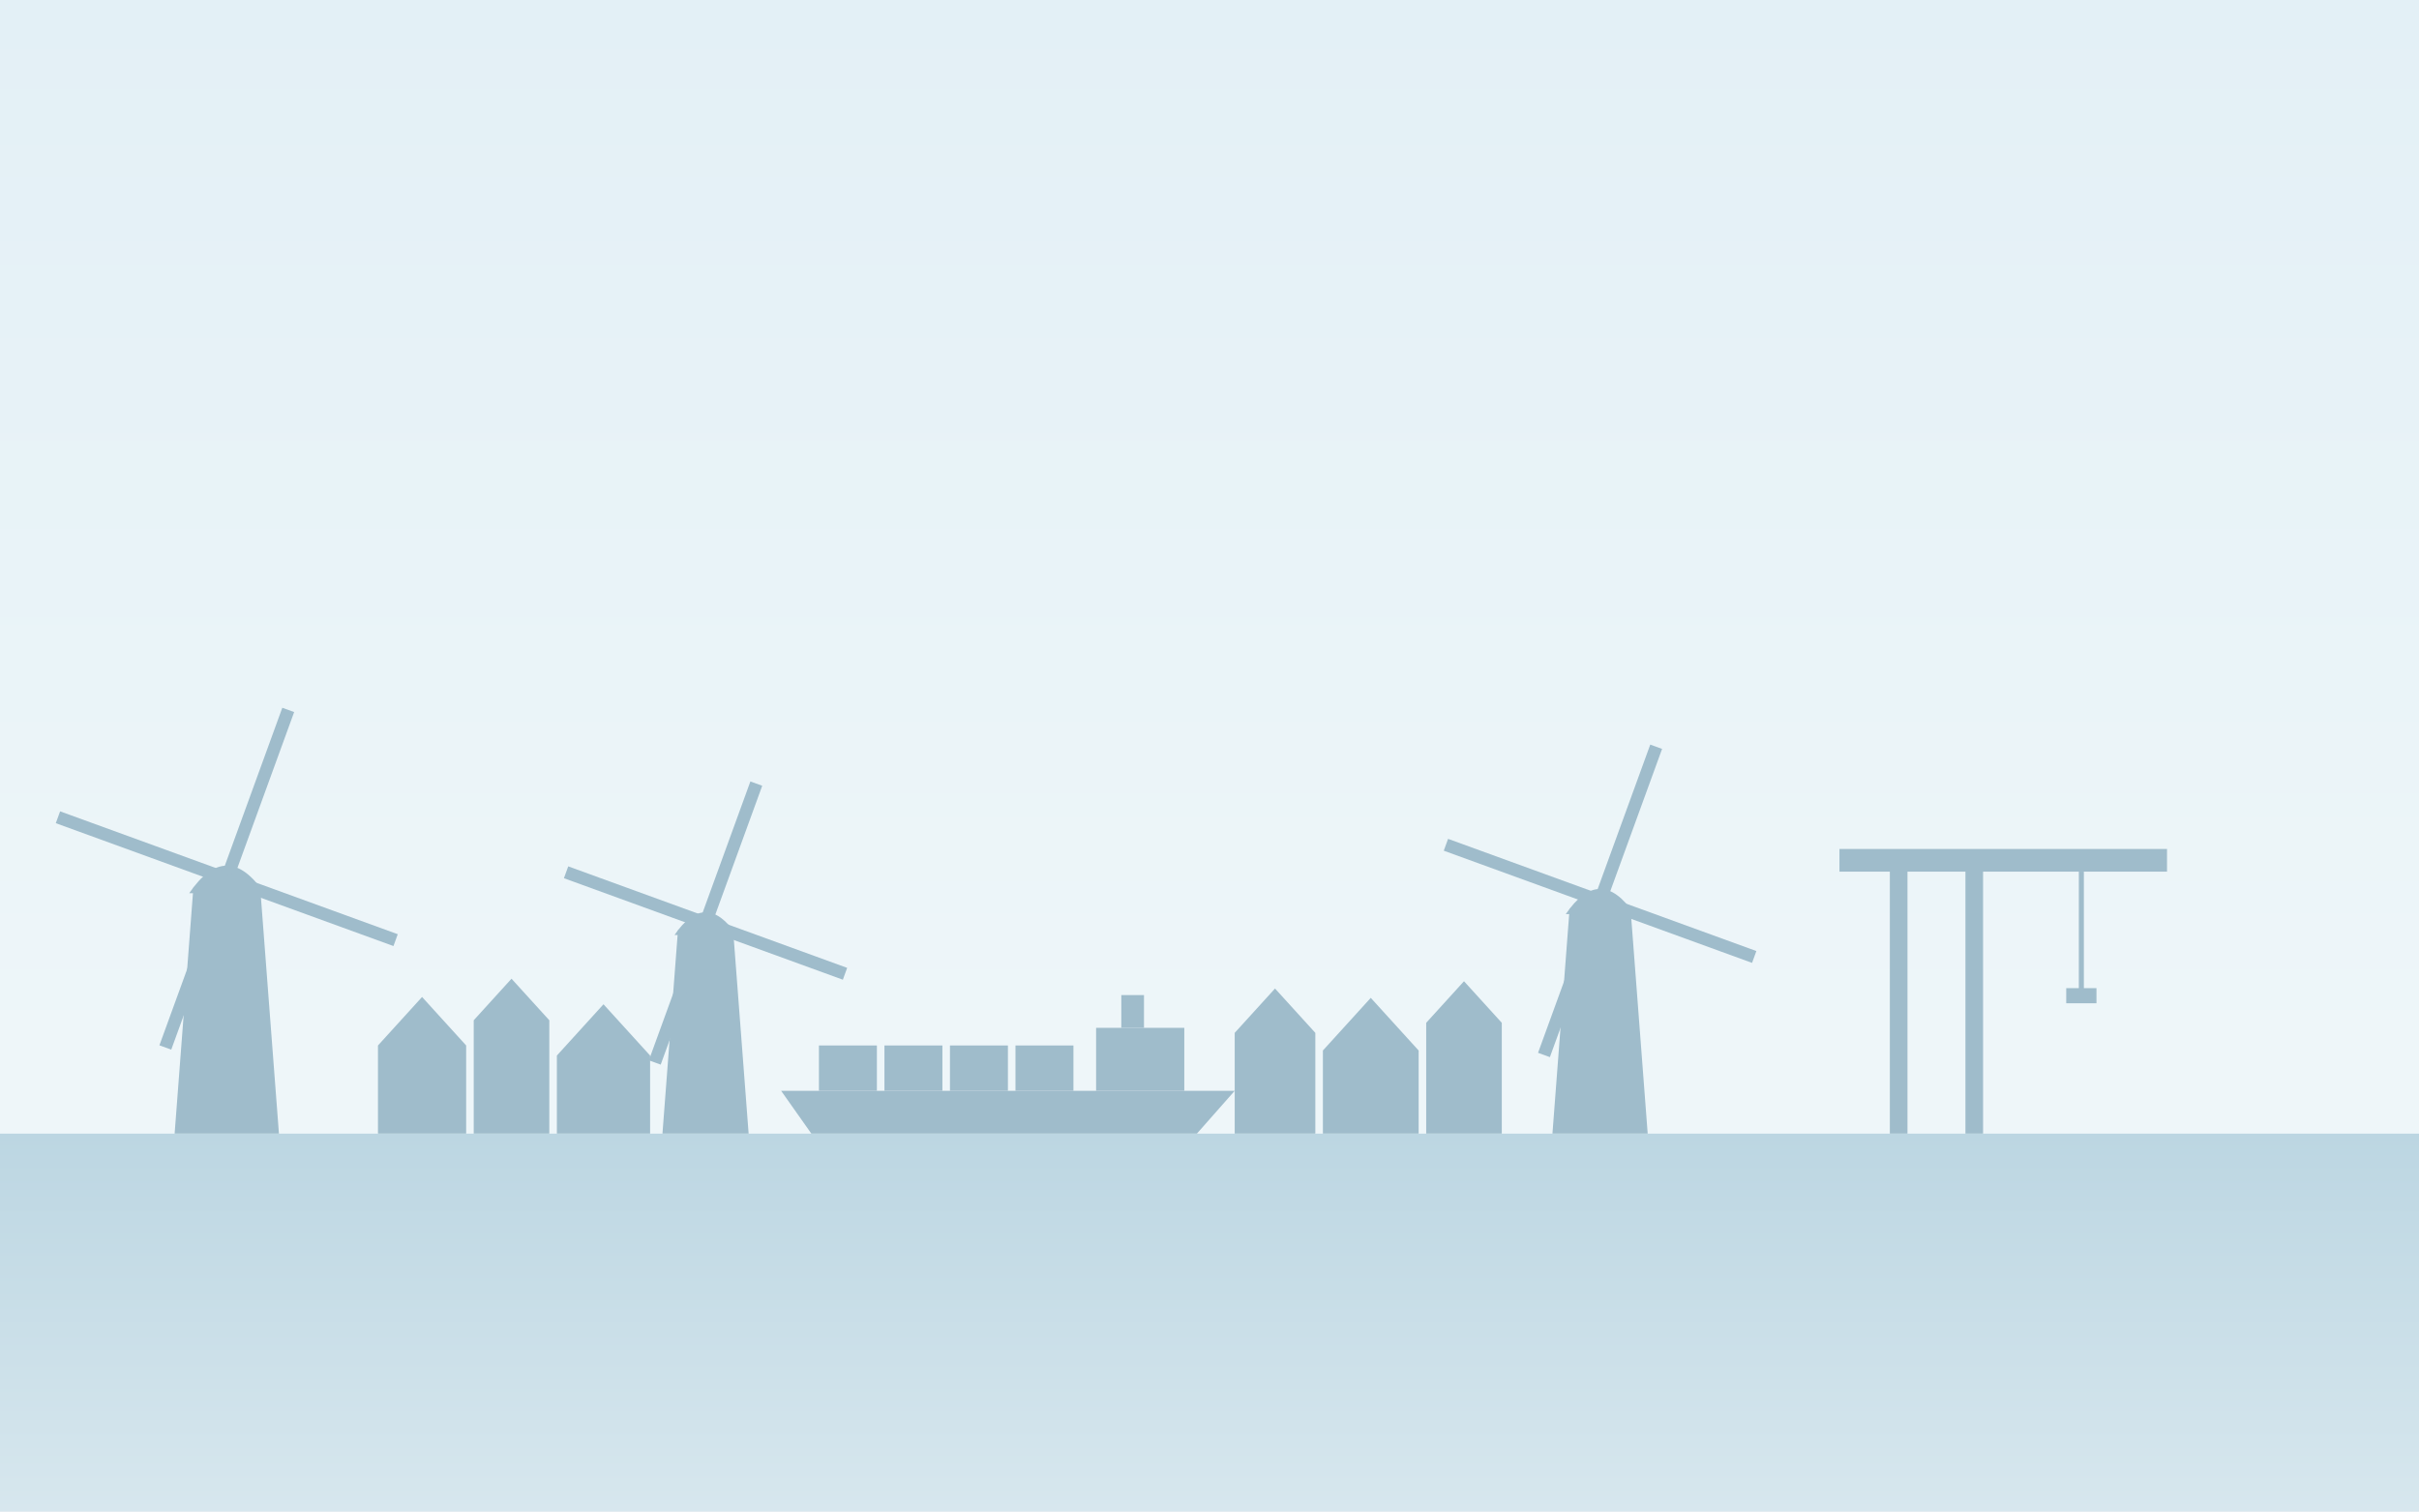
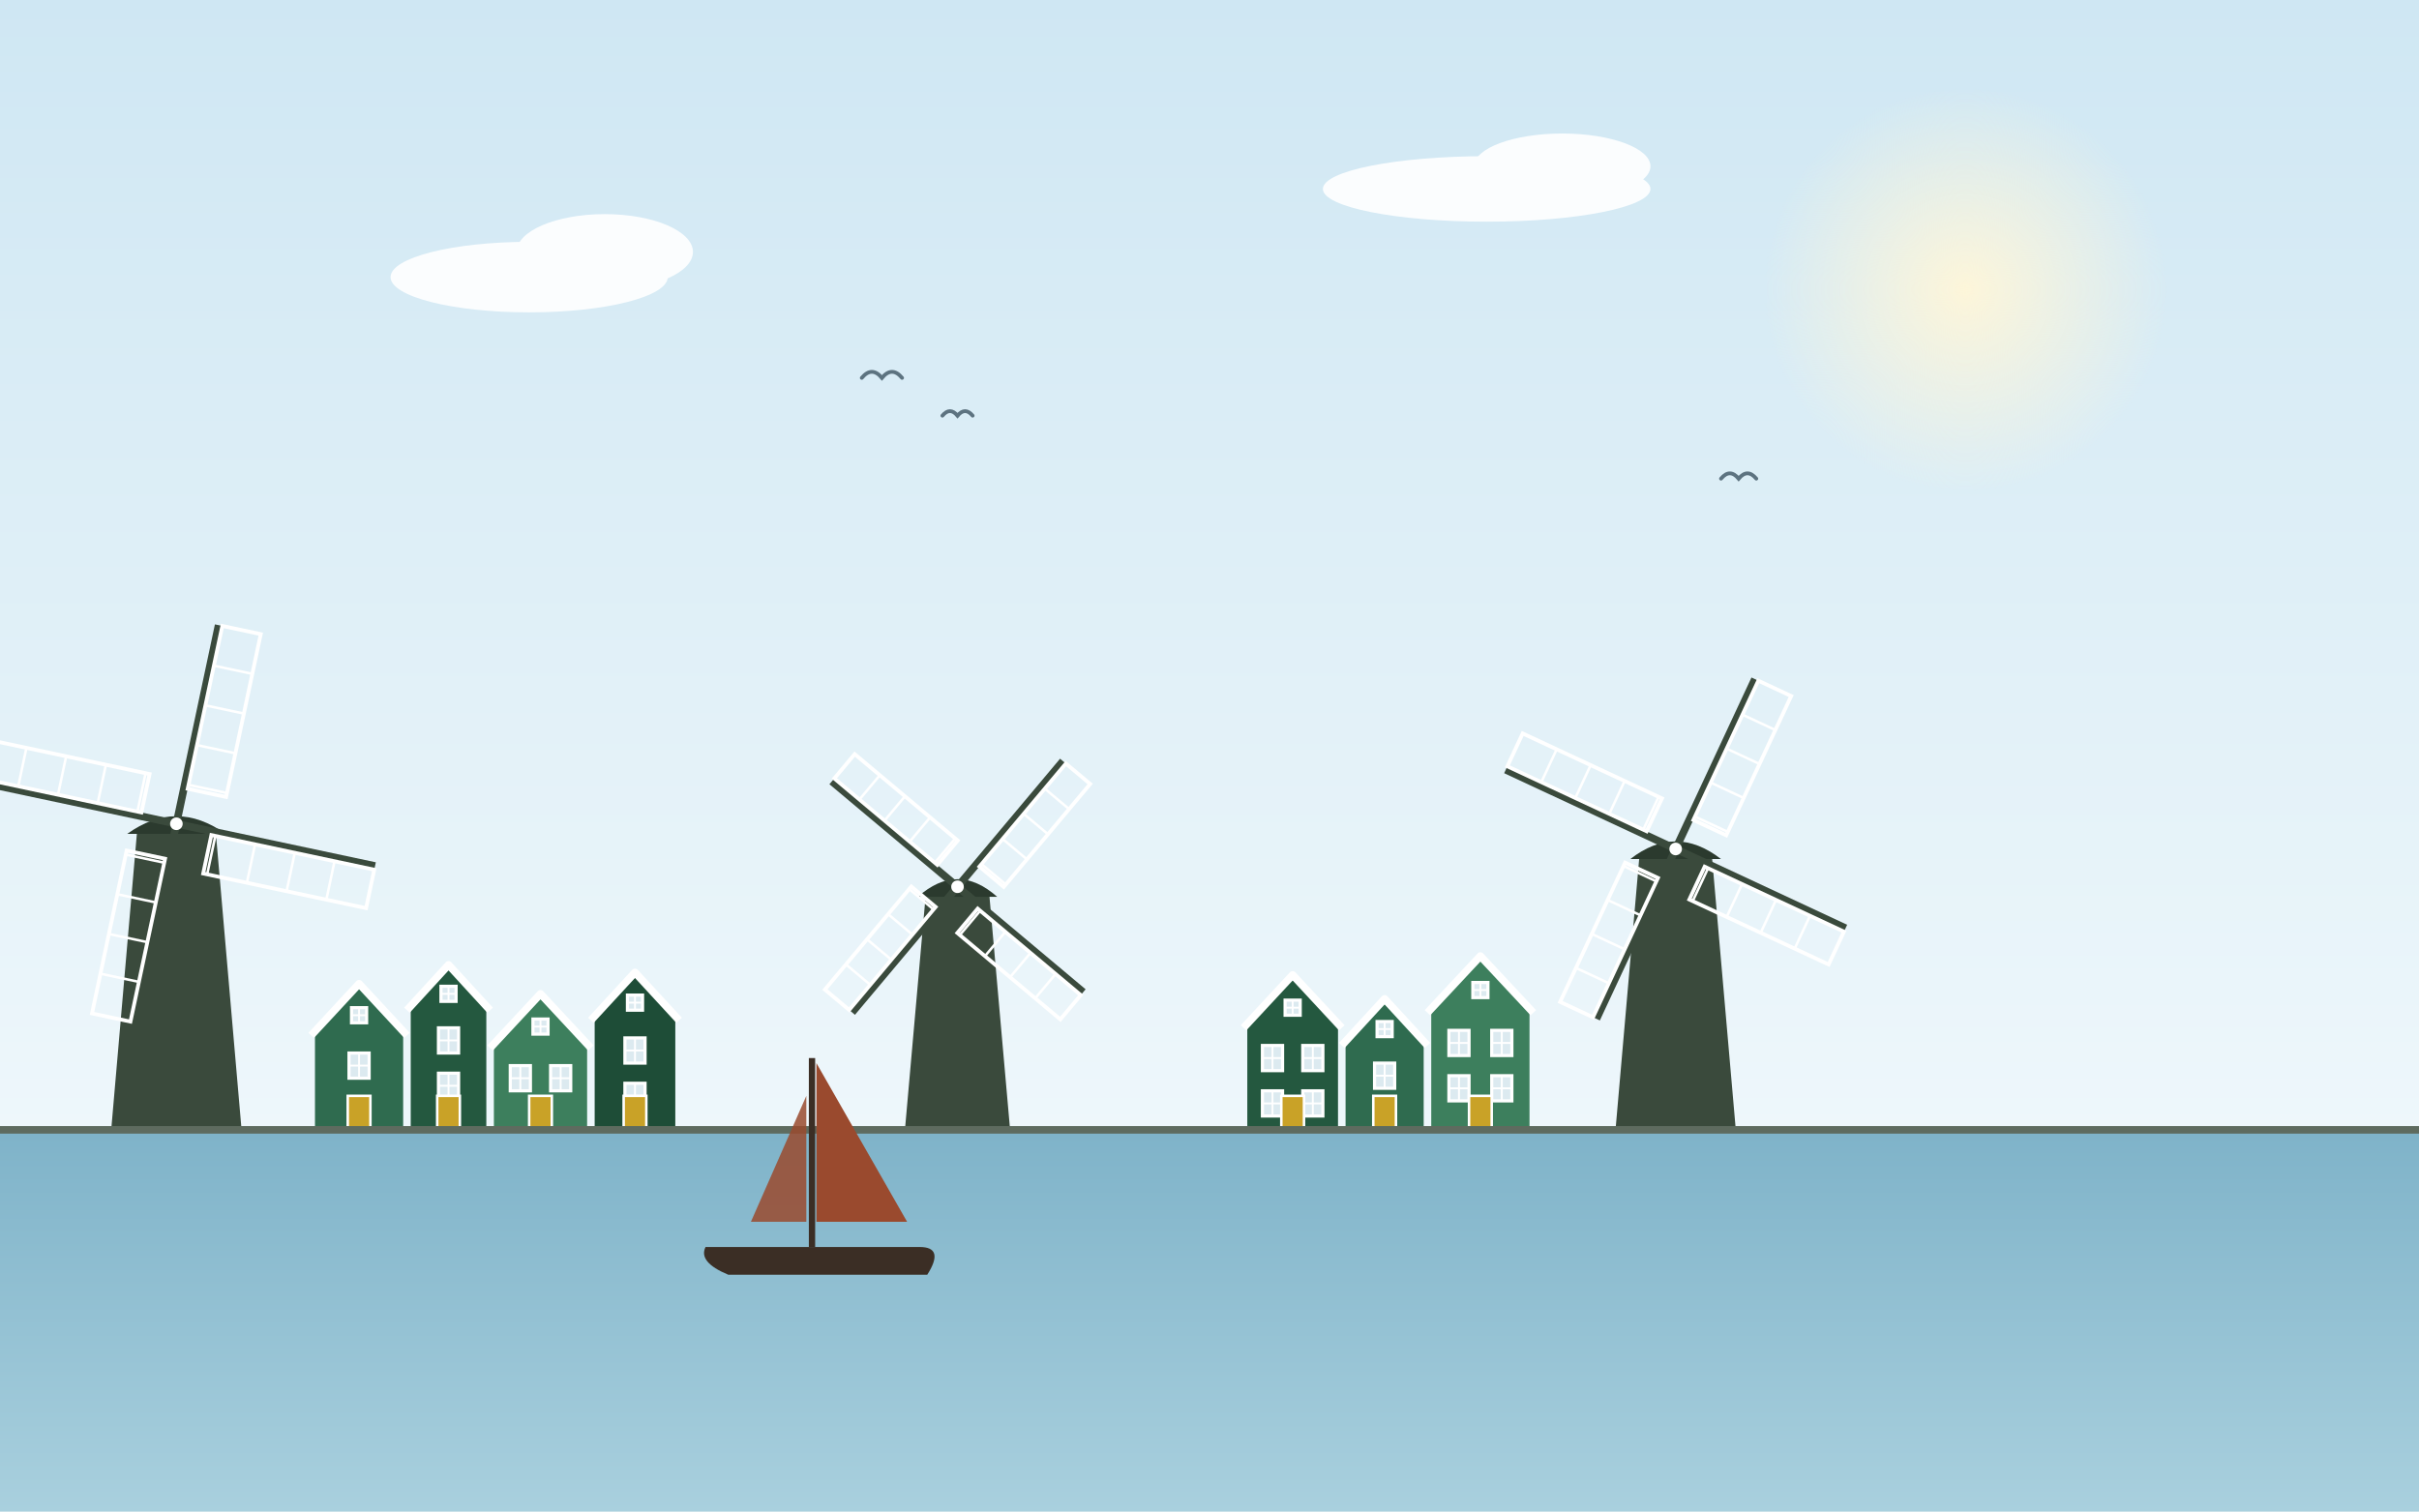
<svg xmlns="http://www.w3.org/2000/svg" viewBox="0 0 1920 1200" preserveAspectRatio="xMidYMax slice">
  <defs>
    <linearGradient id="sky" x1="0" y1="0" x2="0" y2="1">
-       <stop offset="0" stop-color="#e3f0f6" />
-       <stop offset="0.7" stop-color="#eef6f9" />
+       <stop offset="0" stop-color="#cfe7f3" />
+       <stop offset="0.75" stop-color="#eef7fb" />
    </linearGradient>
    <linearGradient id="water" x1="0" y1="0" x2="0" y2="1">
-       <stop offset="0" stop-color="#bcd6e2" />
-       <stop offset="1" stop-color="#d7e7ee" />
+       <stop offset="0" stop-color="#7fb3c9" />
+       <stop offset="1" stop-color="#a9d0de" />
    </linearGradient>
+     <radialGradient id="moonGlow">
+       <stop offset="0.4" stop-color="#f4f1d6" stop-opacity="0.35" />
+       <stop offset="1" stop-color="#f4f1d6" stop-opacity="0" />
+     </radialGradient>
+     <radialGradient id="sunGlow">
+       <stop offset="0" stop-color="#fff6d8" stop-opacity="0.95" />
+       <stop offset="1" stop-color="#fff6d8" stop-opacity="0" />
+     </radialGradient>
  </defs>
  <rect width="1920" height="1200" fill="url(#sky)" />
-   <g fill="#9fbccb">
-     <path d="M138.6 900 L153.504 704.5 L206.496 704.5 L221.4 900 Z" />
-     <path d="M150.192 709.1 Q180 665.4 209.808 709.1 Z" />
-     <rect x="175" y="555" width="10" height="142.6" transform="rotate(20 180 697.6)" />
-     <rect x="175" y="555" width="10" height="142.6" transform="rotate(110 180 697.6)" />
-     <rect x="175" y="555" width="10" height="142.6" transform="rotate(200 180 697.6)" />
-     <rect x="175" y="555" width="10" height="142.6" transform="rotate(290 180 697.6)" />
-   </g>
-   <g fill="#9fbccb">
-     <path d="M525.8 900 L538.112 738.5 L581.888 738.5 L594.2 900 Z" />
-     <path d="M535.376 742.3 Q560 706.2 584.624 742.3 Z" />
-     <rect x="555" y="615" width="10" height="117.8" transform="rotate(20 560 732.8)" />
-     <rect x="555" y="615" width="10" height="117.8" transform="rotate(110 560 732.8)" />
-     <rect x="555" y="615" width="10" height="117.8" transform="rotate(200 560 732.8)" />
-     <rect x="555" y="615" width="10" height="117.8" transform="rotate(290 560 732.8)" />
-   </g>
-   <g fill="#9fbccb">
-     <path d="M1232.2 900 L1245.808 721.5 L1294.192 721.5 L1307.8 900 Z" />
-     <path d="M1242.784 725.7 Q1270 685.8 1297.216 725.7 Z" />
-     <rect x="1265" y="585" width="10" height="130.2" transform="rotate(20 1270 715.2)" />
-     <rect x="1265" y="585" width="10" height="130.2" transform="rotate(110 1270 715.2)" />
-     <rect x="1265" y="585" width="10" height="130.2" transform="rotate(200 1270 715.2)" />
-     <rect x="1265" y="585" width="10" height="130.2" transform="rotate(290 1270 715.2)" />
-   </g>
-   <path d="M300 900 L300 830 L335 791.5 L370 830 L370 900 Z" fill="#9fbccb" />
-   <path d="M376 900 L376 810 L406 777 L436 810 L436 900 Z" fill="#9fbccb" />
-   <path d="M442 900 L442 838 L479 797.3 L516 838 L516 900 Z" fill="#9fbccb" />
-   <path d="M980 900 L980 820 L1012 784.8 L1044 820 L1044 900 Z" fill="#9fbccb" />
-   <path d="M1050 900 L1050 834 L1088 792.2 L1126 834 L1126 900 Z" fill="#9fbccb" />
-   <path d="M1132 900 L1132 812 L1162 779 L1192 812 L1192 900 Z" fill="#9fbccb" />
-   <g fill="#9fbccb">
-     <rect x="1500" y="690" width="14" height="210" />
-     <rect x="1560" y="690" width="14" height="210" />
-     <rect x="1460" y="674" width="260" height="18" />
-     <rect x="1650" y="692" width="4" height="94.5" />
-     <rect x="1640" y="784.5" width="24" height="12" />
-   </g>
-   <g fill="#9fbccb">
-     <path d="M620 866 L980 866 L950 900 L644 900 Z" />
-     <rect x="870" y="816" width="70" height="50" />
-     <rect x="890" y="790" width="18" height="26" />
-     <rect x="650" y="830" width="46" height="36" />
-     <rect x="702" y="830" width="46" height="36" />
-     <rect x="754" y="830" width="46" height="36" />
-     <rect x="806" y="830" width="46" height="36" />
-   </g>
+   <circle cx="1560" cy="230" r="160" fill="url(#sunGlow)" />
+   <g fill="#ffffff" opacity="0.9">
+     <ellipse cx="420" cy="220" rx="110" ry="28" />
+     <ellipse cx="480" cy="200" rx="70" ry="30" />
+     <ellipse cx="1180" cy="150" rx="130" ry="26" />
+     <ellipse cx="1240" cy="132" rx="70" ry="26" />
+   </g>
+   <path d="M684 300 q8 -9.6 16 0 q8 -9.6 16 0" fill="none" stroke="#5d7380" stroke-width="3" stroke-linecap="round" />
+   <path d="M748 330 q6 -7.2 12 0 q6 -7.2 12 0" fill="none" stroke="#5d7380" stroke-width="3" stroke-linecap="round" />
+   <path d="M1366 380 q7 -8.4 14 0 q7 -8.4 14 0" fill="none" stroke="#5d7380" stroke-width="3" stroke-linecap="round" />
+   <path d="M88 900 L108.8 660 L171.2 660 L192 900 Z" fill="#3a4a3c" />
+   <path d="M101 662 Q140 634 179 662 Z" fill="#2b3a2e" />
+   <g transform="rotate(12 140 654)">
+     <rect x="137" y="492.8" width="6" height="161.2" fill="#3a4a3c" />
+     <rect x="143" y="492.8" width="31.2" height="132.184" fill="none" stroke="#ffffff" stroke-width="3" />
+     <line x1="143" y1="621.76" x2="174.2" y2="621.76" stroke="#ffffff" stroke-width="2" />
+     <line x1="143" y1="589.52" x2="174.2" y2="589.52" stroke="#ffffff" stroke-width="2" />
+     <line x1="143" y1="557.28" x2="174.2" y2="557.28" stroke="#ffffff" stroke-width="2" />
+     <line x1="143" y1="525.04" x2="174.2" y2="525.04" stroke="#ffffff" stroke-width="2" />
+   </g>
+   <g transform="rotate(102 140 654)">
+     <rect x="137" y="492.8" width="6" height="161.2" fill="#3a4a3c" />
+     <rect x="143" y="492.8" width="31.2" height="132.184" fill="none" stroke="#ffffff" stroke-width="3" />
+     <line x1="143" y1="621.76" x2="174.2" y2="621.76" stroke="#ffffff" stroke-width="2" />
+     <line x1="143" y1="589.52" x2="174.2" y2="589.52" stroke="#ffffff" stroke-width="2" />
+     <line x1="143" y1="557.28" x2="174.2" y2="557.28" stroke="#ffffff" stroke-width="2" />
+     <line x1="143" y1="525.04" x2="174.2" y2="525.04" stroke="#ffffff" stroke-width="2" />
+   </g>
+   <g transform="rotate(192 140 654)">
+     <rect x="137" y="492.8" width="6" height="161.2" fill="#3a4a3c" />
+     <rect x="143" y="492.8" width="31.2" height="132.184" fill="none" stroke="#ffffff" stroke-width="3" />
+     <line x1="143" y1="621.76" x2="174.2" y2="621.76" stroke="#ffffff" stroke-width="2" />
+     <line x1="143" y1="589.52" x2="174.2" y2="589.52" stroke="#ffffff" stroke-width="2" />
+     <line x1="143" y1="557.28" x2="174.2" y2="557.28" stroke="#ffffff" stroke-width="2" />
+     <line x1="143" y1="525.04" x2="174.2" y2="525.04" stroke="#ffffff" stroke-width="2" />
+   </g>
+   <g transform="rotate(282 140 654)">
+     <rect x="137" y="492.8" width="6" height="161.2" fill="#3a4a3c" />
+     <rect x="143" y="492.8" width="31.2" height="132.184" fill="none" stroke="#ffffff" stroke-width="3" />
+     <line x1="143" y1="621.76" x2="174.2" y2="621.76" stroke="#ffffff" stroke-width="2" />
+     <line x1="143" y1="589.52" x2="174.2" y2="589.52" stroke="#ffffff" stroke-width="2" />
+     <line x1="143" y1="557.28" x2="174.2" y2="557.28" stroke="#ffffff" stroke-width="2" />
+     <line x1="143" y1="525.04" x2="174.2" y2="525.04" stroke="#ffffff" stroke-width="2" />
+   </g>
+   <circle cx="140" cy="654" r="5" fill="#ffffff" />
+   <path d="M718 900 L734.8 710 L785.2 710 L802 900 Z" fill="#3a4a3c" />
+   <path d="M728.5 712 Q760 684 791.5 712 Z" fill="#2b3a2e" />
+   <g transform="rotate(40 760 704)">
+     <rect x="757" y="573.8" width="6" height="130.2" fill="#3a4a3c" />
+     <rect x="763" y="573.8" width="25.2" height="106.764" fill="none" stroke="#ffffff" stroke-width="3" />
+     <line x1="763" y1="677.96" x2="788.2" y2="677.96" stroke="#ffffff" stroke-width="2" />
+     <line x1="763" y1="651.92" x2="788.2" y2="651.92" stroke="#ffffff" stroke-width="2" />
+     <line x1="763" y1="625.88" x2="788.2" y2="625.88" stroke="#ffffff" stroke-width="2" />
+     <line x1="763" y1="599.84" x2="788.2" y2="599.84" stroke="#ffffff" stroke-width="2" />
+   </g>
+   <g transform="rotate(130 760 704)">
+     <rect x="757" y="573.8" width="6" height="130.2" fill="#3a4a3c" />
+     <rect x="763" y="573.8" width="25.2" height="106.764" fill="none" stroke="#ffffff" stroke-width="3" />
+     <line x1="763" y1="677.96" x2="788.2" y2="677.96" stroke="#ffffff" stroke-width="2" />
+     <line x1="763" y1="651.92" x2="788.2" y2="651.92" stroke="#ffffff" stroke-width="2" />
+     <line x1="763" y1="625.88" x2="788.2" y2="625.88" stroke="#ffffff" stroke-width="2" />
+     <line x1="763" y1="599.84" x2="788.2" y2="599.84" stroke="#ffffff" stroke-width="2" />
+   </g>
+   <g transform="rotate(220 760 704)">
+     <rect x="757" y="573.8" width="6" height="130.2" fill="#3a4a3c" />
+     <rect x="763" y="573.8" width="25.2" height="106.764" fill="none" stroke="#ffffff" stroke-width="3" />
+     <line x1="763" y1="677.96" x2="788.2" y2="677.96" stroke="#ffffff" stroke-width="2" />
+     <line x1="763" y1="651.92" x2="788.2" y2="651.92" stroke="#ffffff" stroke-width="2" />
+     <line x1="763" y1="625.88" x2="788.2" y2="625.88" stroke="#ffffff" stroke-width="2" />
+     <line x1="763" y1="599.84" x2="788.2" y2="599.84" stroke="#ffffff" stroke-width="2" />
+   </g>
+   <g transform="rotate(310 760 704)">
+     <rect x="757" y="573.8" width="6" height="130.2" fill="#3a4a3c" />
+     <rect x="763" y="573.8" width="25.2" height="106.764" fill="none" stroke="#ffffff" stroke-width="3" />
+     <line x1="763" y1="677.96" x2="788.2" y2="677.96" stroke="#ffffff" stroke-width="2" />
+     <line x1="763" y1="651.92" x2="788.2" y2="651.92" stroke="#ffffff" stroke-width="2" />
+     <line x1="763" y1="625.88" x2="788.2" y2="625.88" stroke="#ffffff" stroke-width="2" />
+     <line x1="763" y1="599.84" x2="788.2" y2="599.84" stroke="#ffffff" stroke-width="2" />
+   </g>
+   <circle cx="760" cy="704" r="5" fill="#ffffff" />
+   <path d="M1282 900 L1301.2 680 L1358.8 680 L1378 900 Z" fill="#3a4a3c" />
+   <path d="M1294 682 Q1330 654 1366 682 Z" fill="#2b3a2e" />
+   <g transform="rotate(25 1330 674)">
+     <rect x="1327" y="525.2" width="6" height="148.8" fill="#3a4a3c" />
+     <rect x="1333" y="525.2" width="28.8" height="122.016" fill="none" stroke="#ffffff" stroke-width="3" />
+     <line x1="1333" y1="644.24" x2="1361.8" y2="644.24" stroke="#ffffff" stroke-width="2" />
+     <line x1="1333" y1="614.48" x2="1361.8" y2="614.48" stroke="#ffffff" stroke-width="2" />
+     <line x1="1333" y1="584.72" x2="1361.8" y2="584.72" stroke="#ffffff" stroke-width="2" />
+     <line x1="1333" y1="554.96" x2="1361.8" y2="554.96" stroke="#ffffff" stroke-width="2" />
+   </g>
+   <g transform="rotate(115 1330 674)">
+     <rect x="1327" y="525.2" width="6" height="148.8" fill="#3a4a3c" />
+     <rect x="1333" y="525.2" width="28.8" height="122.016" fill="none" stroke="#ffffff" stroke-width="3" />
+     <line x1="1333" y1="644.24" x2="1361.8" y2="644.24" stroke="#ffffff" stroke-width="2" />
+     <line x1="1333" y1="614.48" x2="1361.8" y2="614.48" stroke="#ffffff" stroke-width="2" />
+     <line x1="1333" y1="584.72" x2="1361.8" y2="584.72" stroke="#ffffff" stroke-width="2" />
+     <line x1="1333" y1="554.96" x2="1361.8" y2="554.96" stroke="#ffffff" stroke-width="2" />
+   </g>
+   <g transform="rotate(205 1330 674)">
+     <rect x="1327" y="525.2" width="6" height="148.8" fill="#3a4a3c" />
+     <rect x="1333" y="525.2" width="28.8" height="122.016" fill="none" stroke="#ffffff" stroke-width="3" />
+     <line x1="1333" y1="644.24" x2="1361.8" y2="644.24" stroke="#ffffff" stroke-width="2" />
+     <line x1="1333" y1="614.48" x2="1361.8" y2="614.48" stroke="#ffffff" stroke-width="2" />
+     <line x1="1333" y1="584.72" x2="1361.8" y2="584.72" stroke="#ffffff" stroke-width="2" />
+     <line x1="1333" y1="554.96" x2="1361.8" y2="554.96" stroke="#ffffff" stroke-width="2" />
+   </g>
+   <g transform="rotate(295 1330 674)">
+     <rect x="1327" y="525.2" width="6" height="148.8" fill="#3a4a3c" />
+     <rect x="1333" y="525.2" width="28.8" height="122.016" fill="none" stroke="#ffffff" stroke-width="3" />
+     <line x1="1333" y1="644.24" x2="1361.8" y2="644.24" stroke="#ffffff" stroke-width="2" />
+     <line x1="1333" y1="614.48" x2="1361.8" y2="614.48" stroke="#ffffff" stroke-width="2" />
+     <line x1="1333" y1="584.72" x2="1361.8" y2="584.72" stroke="#ffffff" stroke-width="2" />
+     <line x1="1333" y1="554.96" x2="1361.8" y2="554.96" stroke="#ffffff" stroke-width="2" />
+   </g>
+   <circle cx="1330" cy="674" r="5" fill="#ffffff" />
+   <path d="M250 900 L250 820 L285 785 L320 820 L320 900 Z" fill="#2f6b4f" />
+   <path d="M247 822 L285 781 L323 822" fill="none" stroke="#ffffff" stroke-width="6" stroke-linejoin="round" />
+   <rect x="277" y="836" width="16" height="20" fill="#dceaf0" stroke="#ffffff" stroke-width="2.5" />
+   <path d="M285 836 v20 M277 846 h16" stroke="#ffffff" stroke-width="1.5" />
+   <rect x="279" y="800" width="12" height="12" fill="#dceaf0" stroke="#ffffff" stroke-width="2.5" />
+   <path d="M285 800 v12 M279 806 h12" stroke="#ffffff" stroke-width="1.5" />
+   <rect x="276" y="870" width="18" height="30" fill="#c9a227" stroke="#ffffff" stroke-width="2" />
+   <path d="M326 900 L326 800 L356 770 L386 800 L386 900 Z" fill="#24583f" />
+   <path d="M323 802 L356 766 L389 802" fill="none" stroke="#ffffff" stroke-width="6" stroke-linejoin="round" />
+   <rect x="348" y="816" width="16" height="20" fill="#dceaf0" stroke="#ffffff" stroke-width="2.5" />
+   <path d="M356 816 v20 M348 826 h16" stroke="#ffffff" stroke-width="1.5" />
+   <rect x="348" y="852" width="16" height="20" fill="#dceaf0" stroke="#ffffff" stroke-width="2.5" />
+   <path d="M356 852 v20 M348 862 h16" stroke="#ffffff" stroke-width="1.5" />
+   <rect x="350" y="783" width="12" height="12" fill="#dceaf0" stroke="#ffffff" stroke-width="2.5" />
+   <path d="M356 783 v12 M350 789 h12" stroke="#ffffff" stroke-width="1.5" />
+   <rect x="347" y="870" width="18" height="30" fill="#c9a227" stroke="#ffffff" stroke-width="2" />
+   <path d="M392 900 L392 830 L429 793 L466 830 L466 900 Z" fill="#3d7f5d" />
+   <path d="M389 832 L429 789 L469 832" fill="none" stroke="#ffffff" stroke-width="6" stroke-linejoin="round" />
+   <rect x="405" y="846" width="16" height="20" fill="#dceaf0" stroke="#ffffff" stroke-width="2.5" />
+   <path d="M413 846 v20 M405 856 h16" stroke="#ffffff" stroke-width="1.5" />
+   <rect x="437" y="846" width="16" height="20" fill="#dceaf0" stroke="#ffffff" stroke-width="2.5" />
+   <path d="M445 846 v20 M437 856 h16" stroke="#ffffff" stroke-width="1.5" />
+   <rect x="423" y="809" width="12" height="12" fill="#dceaf0" stroke="#ffffff" stroke-width="2.5" />
+   <path d="M429 809 v12 M423 815 h12" stroke="#ffffff" stroke-width="1.5" />
+   <rect x="420" y="870" width="18" height="30" fill="#c9a227" stroke="#ffffff" stroke-width="2" />
+   <path d="M472 900 L472 808 L504 776 L536 808 L536 900 Z" fill="#1e4d37" />
+   <path d="M469 810 L504 772 L539 810" fill="none" stroke="#ffffff" stroke-width="6" stroke-linejoin="round" />
+   <rect x="496" y="824" width="16" height="20" fill="#dceaf0" stroke="#ffffff" stroke-width="2.5" />
+   <path d="M504 824 v20 M496 834 h16" stroke="#ffffff" stroke-width="1.5" />
+   <rect x="496" y="860" width="16" height="20" fill="#dceaf0" stroke="#ffffff" stroke-width="2.5" />
+   <path d="M504 860 v20 M496 870 h16" stroke="#ffffff" stroke-width="1.5" />
+   <rect x="498" y="790" width="12" height="12" fill="#dceaf0" stroke="#ffffff" stroke-width="2.5" />
+   <path d="M504 790 v12 M498 796 h12" stroke="#ffffff" stroke-width="1.5" />
+   <rect x="495" y="870" width="18" height="30" fill="#c9a227" stroke="#ffffff" stroke-width="2" />
+   <path d="M990 900 L990 814 L1026 778 L1062 814 L1062 900 Z" fill="#24583f" />
+   <path d="M987 816 L1026 774 L1065 816" fill="none" stroke="#ffffff" stroke-width="6" stroke-linejoin="round" />
+   <rect x="1002" y="830" width="16" height="20" fill="#dceaf0" stroke="#ffffff" stroke-width="2.5" />
+   <path d="M1010 830 v20 M1002 840 h16" stroke="#ffffff" stroke-width="1.5" />
+   <rect x="1034" y="830" width="16" height="20" fill="#dceaf0" stroke="#ffffff" stroke-width="2.5" />
+   <path d="M1042 830 v20 M1034 840 h16" stroke="#ffffff" stroke-width="1.5" />
+   <rect x="1002" y="866" width="16" height="20" fill="#dceaf0" stroke="#ffffff" stroke-width="2.5" />
+   <path d="M1010 866 v20 M1002 876 h16" stroke="#ffffff" stroke-width="1.5" />
+   <rect x="1034" y="866" width="16" height="20" fill="#dceaf0" stroke="#ffffff" stroke-width="2.5" />
+   <path d="M1042 866 v20 M1034 876 h16" stroke="#ffffff" stroke-width="1.5" />
+   <rect x="1020" y="794" width="12" height="12" fill="#dceaf0" stroke="#ffffff" stroke-width="2.5" />
+   <path d="M1026 794 v12 M1020 800 h12" stroke="#ffffff" stroke-width="1.5" />
+   <rect x="1017" y="870" width="18" height="30" fill="#c9a227" stroke="#ffffff" stroke-width="2" />
+   <path d="M1068 900 L1068 828 L1099 797 L1130 828 L1130 900 Z" fill="#2f6b4f" />
+   <path d="M1065 830 L1099 793 L1133 830" fill="none" stroke="#ffffff" stroke-width="6" stroke-linejoin="round" />
+   <rect x="1091" y="844" width="16" height="20" fill="#dceaf0" stroke="#ffffff" stroke-width="2.5" />
+   <path d="M1099 844 v20 M1091 854 h16" stroke="#ffffff" stroke-width="1.5" />
+   <rect x="1093" y="811" width="12" height="12" fill="#dceaf0" stroke="#ffffff" stroke-width="2.5" />
+   <path d="M1099 811 v12 M1093 817 h12" stroke="#ffffff" stroke-width="1.5" />
+   <rect x="1090" y="870" width="18" height="30" fill="#c9a227" stroke="#ffffff" stroke-width="2" />
+   <path d="M1136 900 L1136 802 L1175 763 L1214 802 L1214 900 Z" fill="#3d7f5d" />
+   <path d="M1133 804 L1175 759 L1217 804" fill="none" stroke="#ffffff" stroke-width="6" stroke-linejoin="round" />
+   <rect x="1150" y="818" width="16" height="20" fill="#dceaf0" stroke="#ffffff" stroke-width="2.5" />
+   <path d="M1158 818 v20 M1150 828 h16" stroke="#ffffff" stroke-width="1.5" />
+   <rect x="1184" y="818" width="16" height="20" fill="#dceaf0" stroke="#ffffff" stroke-width="2.5" />
+   <path d="M1192 818 v20 M1184 828 h16" stroke="#ffffff" stroke-width="1.5" />
+   <rect x="1150" y="854" width="16" height="20" fill="#dceaf0" stroke="#ffffff" stroke-width="2.5" />
+   <path d="M1158 854 v20 M1150 864 h16" stroke="#ffffff" stroke-width="1.5" />
+   <rect x="1184" y="854" width="16" height="20" fill="#dceaf0" stroke="#ffffff" stroke-width="2.5" />
+   <path d="M1192 854 v20 M1184 864 h16" stroke="#ffffff" stroke-width="1.5" />
+   <rect x="1169" y="780" width="12" height="12" fill="#dceaf0" stroke="#ffffff" stroke-width="2.5" />
+   <path d="M1175 780 v12 M1169 786 h12" stroke="#ffffff" stroke-width="1.5" />
+   <rect x="1166" y="870" width="18" height="30" fill="#c9a227" stroke="#ffffff" stroke-width="2" />
+   <rect x="0" y="894" width="1920" height="8" fill="#5e6b5f" />
  <rect x="0" y="900" width="1920" height="300" fill="url(#water)" />
+   <path d="M560 990 L730 990 Q750 990 736 1012 L578 1012 Q554 1002 560 990 Z" fill="#3b2e25" />
+   <rect x="642" y="840" width="5" height="150" fill="#3b2e25" />
+   <path d="M648 844 L720 970 L648 970 Z" fill="#9a4a2e" />
+   <path d="M640 870 L596 970 L640 970 Z" fill="#9a4a2e" opacity="0.85" />
</svg>
